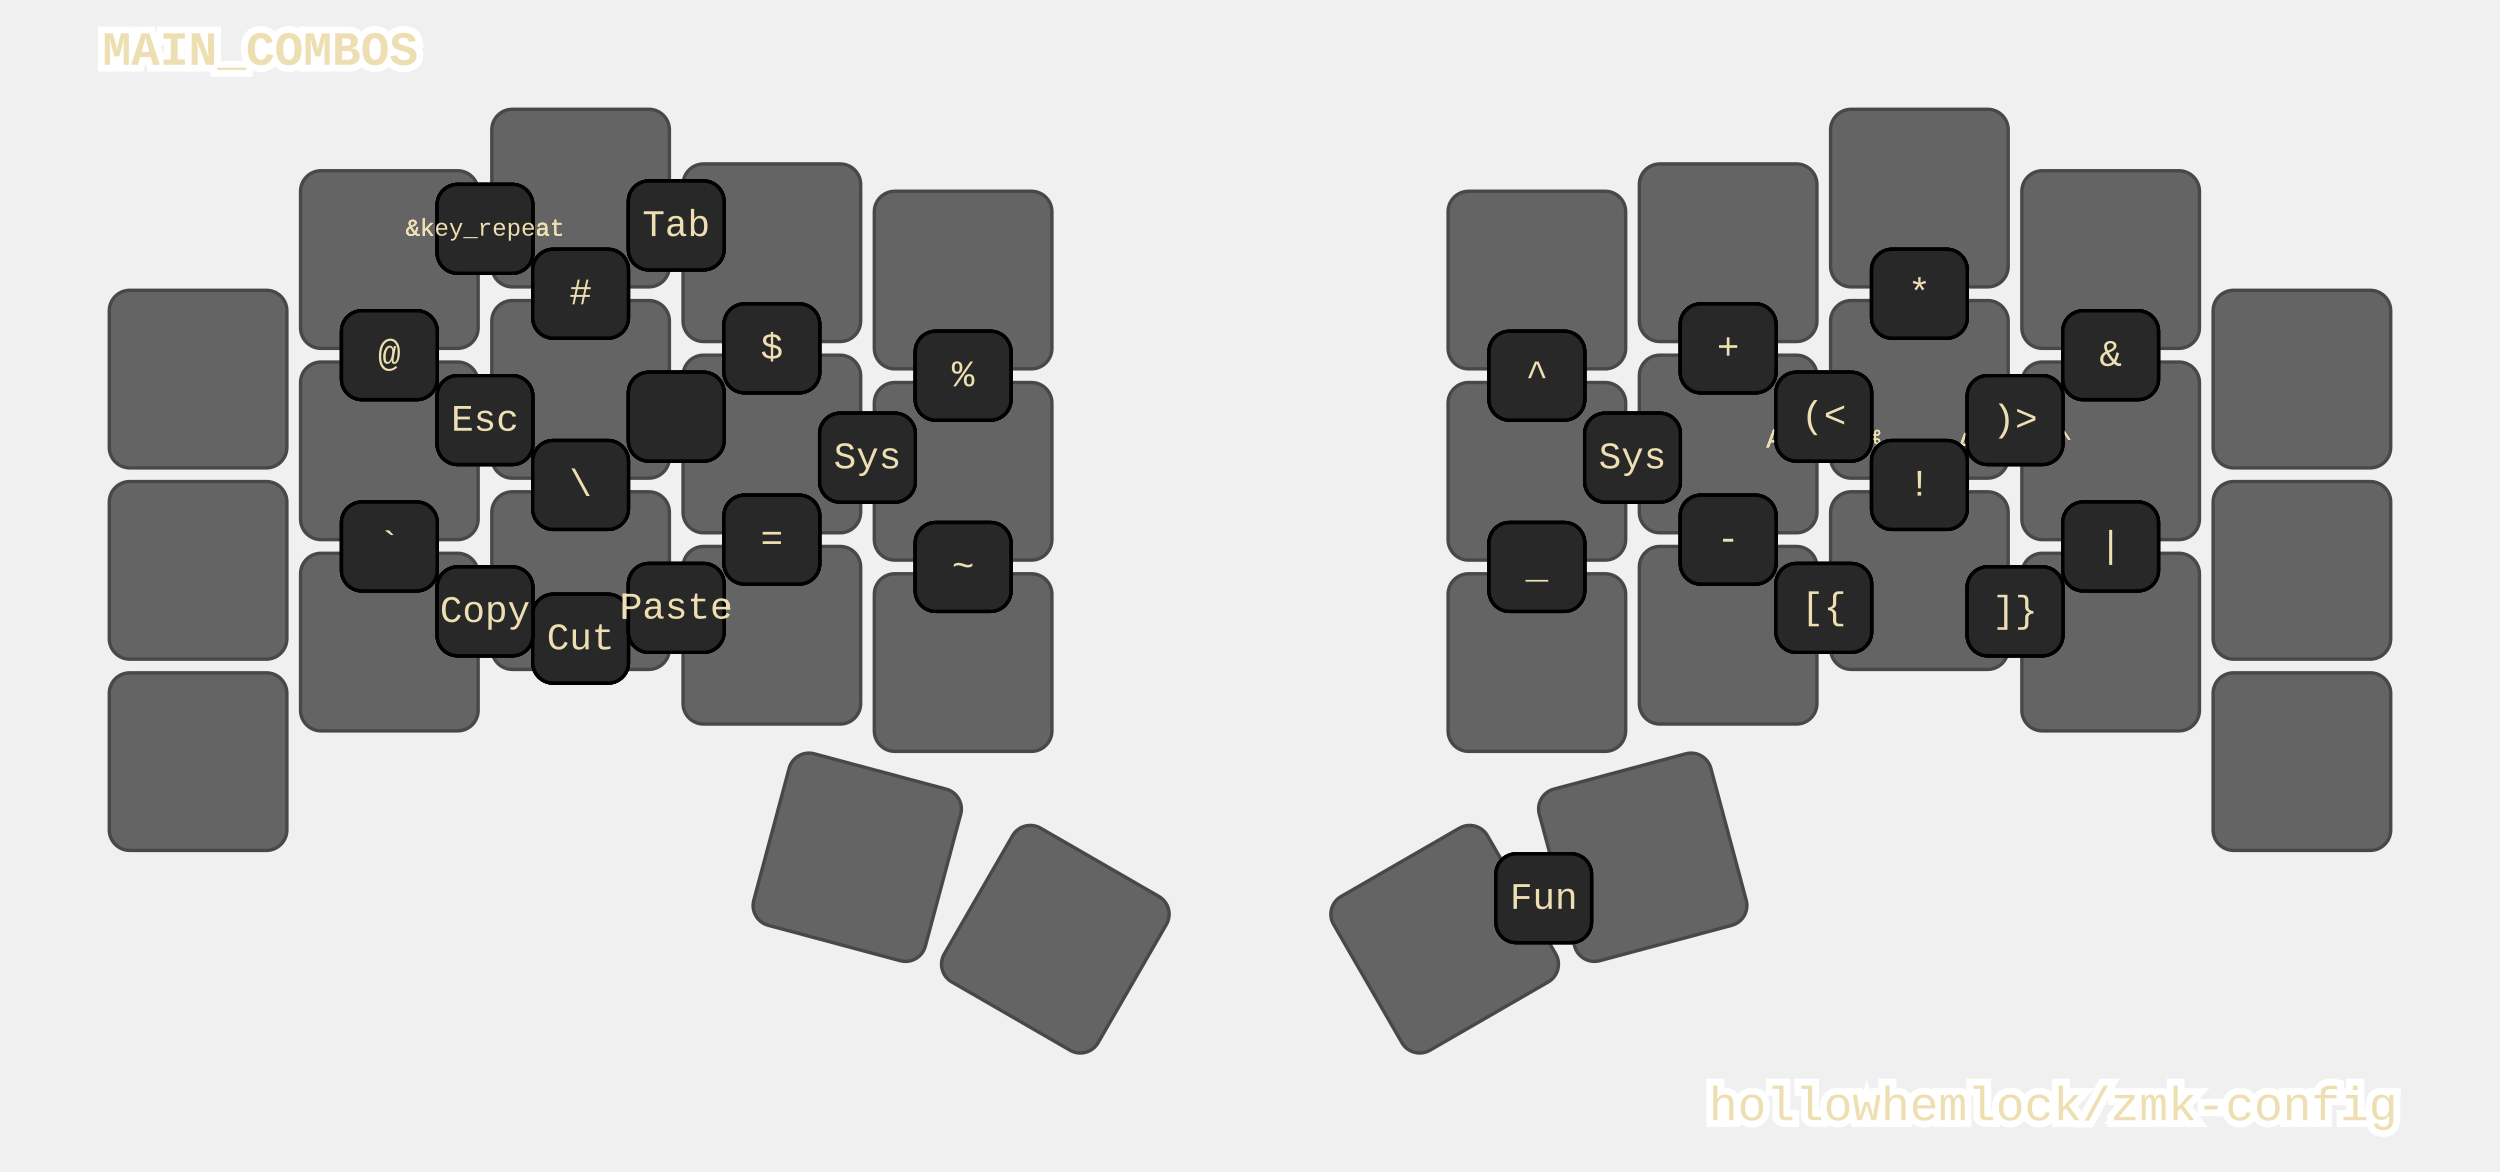
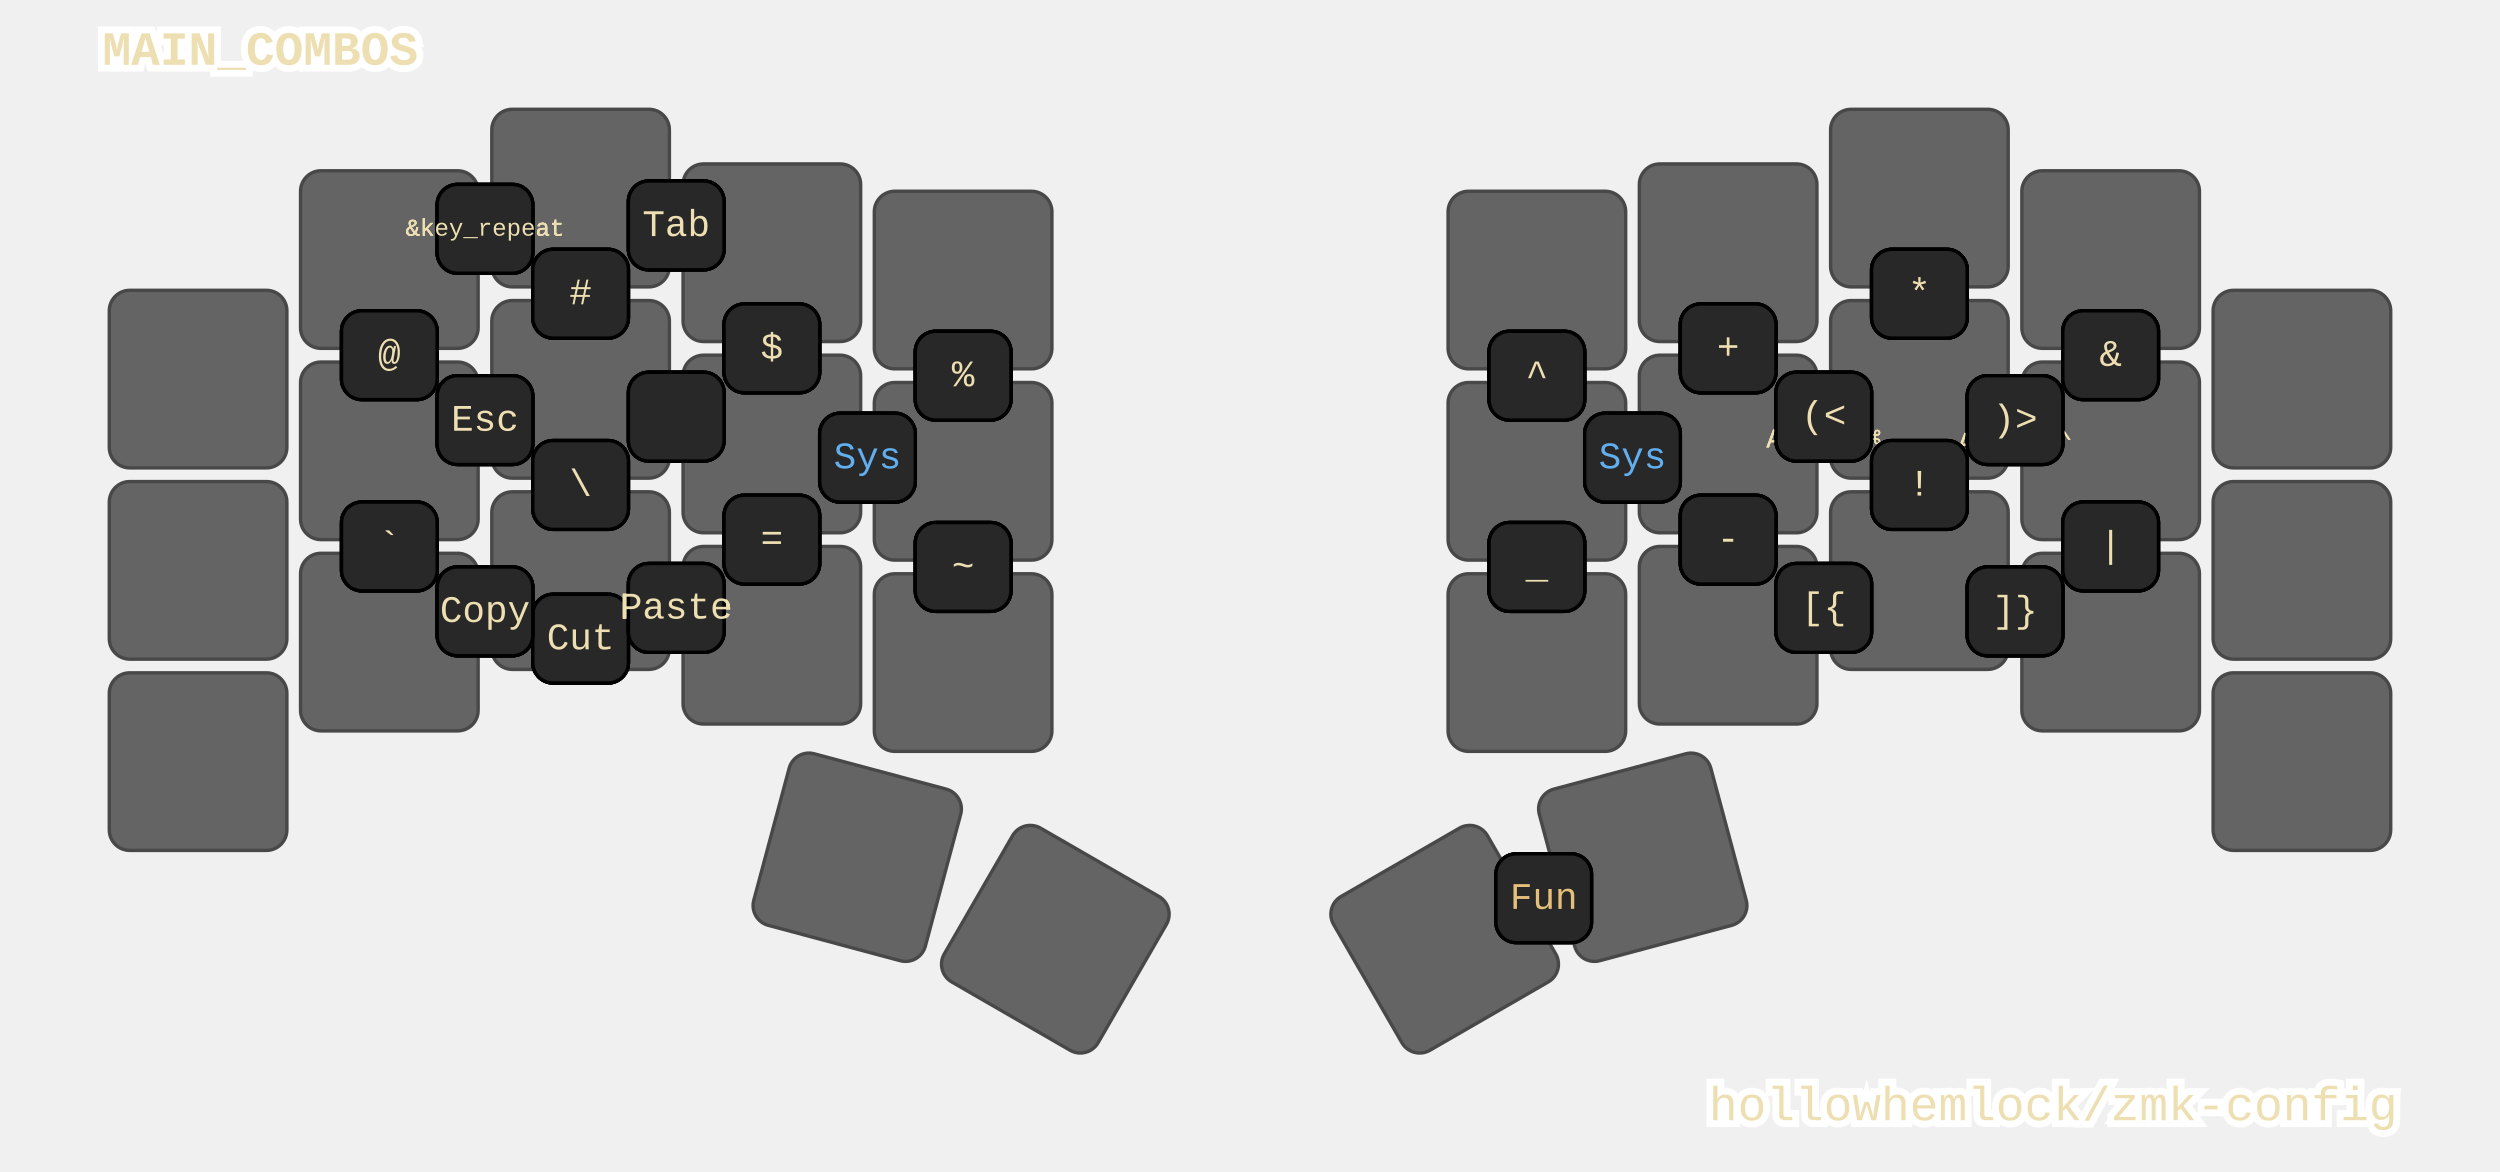
<svg xmlns="http://www.w3.org/2000/svg" xmlns:xlink="http://www.w3.org/1999/xlink" width="732" height="343" viewBox="0 0 732 343" class="keymap">
  <defs>/* start glyphs */
<svg id="mdi:bluetooth">
      <svg id="mdi-bluetooth" viewBox="0 0 24 24">
        <path d="M14.88,16.29L13,18.17V14.41M13,5.83L14.88,7.71L13,9.58M17.71,7.71L12,2H11V9.58L6.41,5L5,6.41L10.59,12L5,17.58L6.41,19L11,14.41V22H12L17.71,16.29L13.41,12L17.71,7.71Z" />
      </svg>
    </svg>
    <svg id="mdi:bluetooth-off">
      <svg id="mdi-bluetooth-off" viewBox="0 0 24 24">
        <path d="M13,5.83L14.88,7.71L13.28,9.31L14.69,10.72L17.71,7.7L12,2H11V7.03L13,9.03M5.41,4L4,5.41L10.59,12L5,17.59L6.41,19L11,14.41V22H12L16.29,17.71L18.59,20L20,18.59M13,18.17V14.41L14.88,16.29" />
      </svg>
    </svg>
    <svg id="mdi:keyboard-return">
      <svg id="mdi-keyboard-return" viewBox="0 0 24 24">
        <path d="M19,7V11H5.83L9.41,7.41L8,6L2,12L8,18L9.41,16.58L5.83,13H21V7H19Z" />
      </svg>
    </svg>
    <svg id="mdi:menu">
      <svg id="mdi-menu" viewBox="0 0 24 24">
        <path d="M3,6H21V8H3V6M3,11H21V13H3V11M3,16H21V18H3V16Z" />
      </svg>
    </svg>
    <svg id="mdi:pause">
      <svg id="mdi-pause" viewBox="0 0 24 24">
        <path d="M14,19H18V5H14M6,19H10V5H6V19Z" />
      </svg>
    </svg>
    <svg id="mdi:play-pause">
      <svg id="mdi-play-pause" viewBox="0 0 24 24">
        <path d="M3,5V19L11,12M13,19H16V5H13M18,5V19H21V5" />
      </svg>
    </svg>
    <svg id="mdi:progress-download">
      <svg id="mdi-progress-download" viewBox="0 0 24 24">
        <path d="M13,2.03C17.73,2.5 21.5,6.25 21.95,11C22.5,16.5 18.5,21.38 13,21.93V19.93C16.64,19.5 19.5,16.61 19.96,12.97C20.5,8.58 17.39,4.59 13,4.05V2.05L13,2.03M11,2.06V4.06C9.57,4.26 8.22,4.84 7.1,5.74L5.67,4.26C7.19,3 9.05,2.25 11,2.06M4.26,5.67L5.69,7.1C4.8,8.23 4.24,9.58 4.05,11H2.05C2.25,9.04 3,7.19 4.26,5.67M2.06,13H4.06C4.24,14.42 4.81,15.77 5.69,16.9L4.27,18.33C3.03,16.81 2.26,14.96 2.06,13M7.1,18.37C8.23,19.25 9.58,19.82 11,20V22C9.04,21.79 7.18,21 5.67,19.74L7.1,18.37M12,16.5L7.5,12H11V8H13V12H16.5L12,16.5Z" />
      </svg>
    </svg>
    <svg id="mdi:restart">
      <svg id="mdi-restart" viewBox="0 0 24 24">
        <path d="M12,4C14.1,4 16.1,4.8 17.6,6.3C20.7,9.4 20.7,14.5 17.6,17.6C15.8,19.5 13.3,20.2 10.9,19.9L11.4,17.9C13.1,18.1 14.9,17.5 16.2,16.2C18.5,13.9 18.5,10.1 16.2,7.7C15.1,6.6 13.5,6 12,6V10.6L7,5.6L12,0.6V4M6.3,17.6C3.7,15 3.3,11 5.1,7.9L6.6,9.4C5.5,11.6 5.9,14.4 7.8,16.2C8.3,16.7 8.9,17.1 9.6,17.4L9,19.4C8,19 7.1,18.4 6.3,17.6Z" />
      </svg>
    </svg>
    <svg id="mdi:skip-backward">
      <svg id="mdi-skip-backward" viewBox="0 0 24 24">
        <path d="M20,5V19L13,12M6,5V19H4V5M13,5V19L6,12" />
      </svg>
    </svg>
    <svg id="mdi:skip-forward">
      <svg id="mdi-skip-forward" viewBox="0 0 24 24">
        <path d="M4,5V19L11,12M18,5V19H20V5M11,5V19L18,12" />
      </svg>
    </svg>
    <svg id="mdi:usb">
      <svg id="mdi-usb" viewBox="0 0 24 24">
        <path d="M15,7V11H16V13H13V5H15L12,1L9,5H11V13H8V10.93C8.7,10.56 9.2,9.85 9.2,9C9.2,7.78 8.21,6.8 7,6.8C5.78,6.8 4.8,7.78 4.8,9C4.8,9.85 5.3,10.56 6,10.93V13A2,2 0 0,0 8,15H11V18.05C10.29,18.41 9.8,19.15 9.8,20A2.2,2.2 0 0,0 12,22.2A2.2,2.2 0 0,0 14.2,20C14.2,19.15 13.71,18.41 13,18.05V15H16A2,2 0 0,0 18,13V11H19V7H15Z" />
      </svg>
    </svg>
    <svg id="mdi:volume-high">
      <svg id="mdi-volume-high" viewBox="0 0 24 24">
        <path d="M14,3.23V5.29C16.89,6.15 19,8.83 19,12C19,15.17 16.89,17.84 14,18.7V20.77C18,19.86 21,16.28 21,12C21,7.72 18,4.14 14,3.23M16.5,12C16.5,10.23 15.5,8.71 14,7.97V16C15.5,15.29 16.5,13.76 16.5,12M3,9V15H7L12,20V4L7,9H3Z" />
      </svg>
    </svg>
    <svg id="mdi:volume-medium">
      <svg id="mdi-volume-medium" viewBox="0 0 24 24">
        <path d="M5,9V15H9L14,20V4L9,9M18.5,12C18.5,10.23 17.5,8.71 16,7.97V16C17.5,15.29 18.5,13.76 18.5,12Z" />
      </svg>
    </svg>
    <svg id="mdi:volume-off">
      <svg id="mdi-volume-off" viewBox="0 0 24 24">
        <path d="M12,4L9.91,6.09L12,8.18M4.27,3L3,4.27L7.73,9H3V15H7L12,20V13.27L16.25,17.53C15.58,18.04 14.83,18.46 14,18.7V20.77C15.38,20.45 16.63,19.82 17.68,18.96L19.73,21L21,19.73L12,10.73M19,12C19,12.94 18.8,13.82 18.46,14.64L19.97,16.15C20.62,14.91 21,13.5 21,12C21,7.72 18,4.14 14,3.23V5.29C16.89,6.15 19,8.83 19,12M16.5,12C16.5,10.23 15.5,8.71 14,7.97V10.18L16.45,12.63C16.5,12.43 16.5,12.21 16.5,12Z" />
      </svg>
    </svg>
  </defs>/* end glyphs */
<style>/* inherit to force styles through use tags */
svg path {
    fill: inherit;
}

/* font and background color specifications */
svg.keymap {
    font-family: SFMono-Regular,Consolas,Liberation Mono,Menlo,monospace;
    font-size: 14px;
    font-kerning: normal;
    text-rendering: optimizeLegibility;
    fill: #24292e;
}

/* default key styling */
rect.key {
    fill: #f6f8fa;
}

rect.key, rect.combo {
    stroke: #c9cccf;
    stroke-width: 1;
}

/* default key side styling, only used is draw_key_sides is set */
rect.side {
    filter: brightness(90%);
}

/* color accent for combo boxes */
rect.combo, rect.combo-separate {
    fill: #cdf;
}

/* color accent for held keys */
rect.held, rect.combo.held {
    fill: #fdd;
}

/* color accent for ghost (optional) keys */
rect.ghost, rect.combo.ghost {
    stroke-dasharray: 4, 4;
    stroke-width: 2;
}

text {
    text-anchor: middle;
    dominant-baseline: middle;
}

/* styling for layer labels */
text.label {
    font-weight: bold;
    text-anchor: start;
    stroke: white;
    stroke-width: 4;
    paint-order: stroke;
}

/* styling for optional footer */
text.footer {
    text-anchor: end;
    dominant-baseline: auto;
    stroke: white;
    stroke-width: 4;
    paint-order: stroke;
}

/* styling for combo tap, and key non-tap label text */
text.combo, text.hold, text.shifted, text.left, text.right {
    font-size: 11px;
}

text.hold {
    text-anchor: middle;
    dominant-baseline: auto;
}

text.shifted {
    text-anchor: middle;
    dominant-baseline: hanging;
}

text.left {
    text-anchor: start;
}

text.right {
    text-anchor: end;
}

text.layer-activator {
    text-decoration: underline;
}

/* styling for hold/shifted label text in combo box */
text.combo.hold, text.combo.shifted, text.combo.left, text.combo.right {
    font-size: 8px;
}

/* lighter symbol for transparent keys */
text.trans {
    fill: #7b7e81;
}

/* styling for combo dendrons */
path.combo {
    stroke-width: 1;
    stroke: gray;
    fill: none;
}

/* Start Tabler Icons Cleanup */
/* cannot use height/width with glyphs */
.icon-tabler &gt; path {
    fill: inherit;
    stroke: inherit;
    stroke-width: 2;
}
/* hide tabler's default box */
.icon-tabler &gt; path[stroke="none"][fill="none"] {
    visibility: hidden;
}
/* End Tabler Icons Cleanup */

@media (prefers-color-scheme: dark) {
svg.keymap { fill: #d1d6db; }
rect.key { fill: #3f4750; }
rect.key, rect.combo { stroke: #60666c; }
rect.combo, rect.combo-separate { fill: #1f3d7a; }
rect.held, rect.combo.held { fill: #854747; }
text.label, text.footer { stroke: black; }
text.trans { fill: #7e8184; }
path.combo { stroke: #7f7f7f; }

}
/*
 * merge_layers.py injects corner legends with these CSS classes:
 *   tl = top-left      (--tl layer, e.g. fun)
 *   tr = top-right     (--tr layer, e.g. sys)
 *   bl = bottom-left   (--bl layer, e.g. num)
 *   br = bottom-right  (--br layer, e.g. nav)
 *
 * Element types:
 *   text.tl   - text labels
 *   use.tl    - glyph icons (references defs section)
 *
 * Center layer (--center) uses keymap-drawer's built-in classes:
 *   text.tap, text.hold, text.shifted
 */
/* Key and combo background colors */
rect.key, rect.combo { fill: #282828; stroke: black; }
/* Background keys in combo layer - 30% transparent (70% opacity) */
.layer-MAIN_COMBOS rect.key { opacity: 0.7; }
/* Default text and glyph color */
text, use { fill: #eddfb1; }
/* Merged layer corner position colors */
text.tl, use.tl { fill: #e5c07b; }  /* top-left: function - yellow */
text.tr, use.tr { fill: #61afef; }  /* top-right: sys - blue */
text.bl, use.bl { fill: #98c379; }  /* bottom-left: numbers - green */
text.br, use.br { fill: #c678dd; }  /* bottom-right: nav - purple */
/* Held key text with layer colors */
text.held-tl { fill: #e5c07b; }  /* yellow */
text.held-tr { fill: #61afef; }  /* blue */
text.held-bl { fill: #98c379; }  /* green */
text.held-br { fill: #c678dd; }  /* purple */
/* Modifier keys - inherit default text color */
+ /* Layer activator keys colored to match their layer */
+ .layer-fun text, .layer-fun use { fill: #e5c07b; }  /* yellow */
+ .layer-sys text, .layer-sys use { fill: #61afef; }  /* blue */
+ .layer-num text, .layer-num use { fill: #98c379; }  /* green */
+ .layer-nav text, .layer-nav use { fill: #c678dd; }  /* purple */
</style>
  <g transform="translate(30, 0)" class="layer-MAIN_COMBOS">
    <text x="0" y="15" class="label" id="MAIN_COMBOS">MAIN_COMBOS</text>
    <g transform="translate(0, 30)">
      <g transform="translate(28, 81)" class="key keypos-0">
        <rect rx="6" ry="6" x="-26" y="-26" width="52" height="52" class="key" />
      </g>
      <g transform="translate(84, 46)" class="key keypos-1">
        <rect rx="6" ry="6" x="-26" y="-26" width="52" height="52" class="key" />
      </g>
      <g transform="translate(140, 28)" class="key keypos-2">
        <rect rx="6" ry="6" x="-26" y="-26" width="52" height="52" class="key" />
      </g>
      <g transform="translate(196, 44)" class="key keypos-3">
        <rect rx="6" ry="6" x="-26" y="-26" width="52" height="52" class="key" />
      </g>
      <g transform="translate(252, 52)" class="key keypos-4">
        <rect rx="6" ry="6" x="-26" y="-26" width="52" height="52" class="key" />
      </g>
      <g transform="translate(420, 52)" class="key keypos-5">
        <rect rx="6" ry="6" x="-26" y="-26" width="52" height="52" class="key" />
      </g>
      <g transform="translate(476, 44)" class="key keypos-6">
        <rect rx="6" ry="6" x="-26" y="-26" width="52" height="52" class="key" />
      </g>
      <g transform="translate(532, 28)" class="key keypos-7">
        <rect rx="6" ry="6" x="-26" y="-26" width="52" height="52" class="key" />
      </g>
      <g transform="translate(588, 46)" class="key keypos-8">
        <rect rx="6" ry="6" x="-26" y="-26" width="52" height="52" class="key" />
      </g>
      <g transform="translate(644, 81)" class="key keypos-9">
        <rect rx="6" ry="6" x="-26" y="-26" width="52" height="52" class="key" />
      </g>
      <g transform="translate(28, 137)" class="key keypos-10">
        <rect rx="6" ry="6" x="-26" y="-26" width="52" height="52" class="key" />
      </g>
      <g transform="translate(84, 102)" class="key keypos-11">
        <rect rx="6" ry="6" x="-26" y="-26" width="52" height="52" class="key" />
      </g>
      <g transform="translate(140, 84)" class="key keypos-12">
        <rect rx="6" ry="6" x="-26" y="-26" width="52" height="52" class="key" />
      </g>
      <g transform="translate(196, 100)" class="key keypos-13">
        <rect rx="6" ry="6" x="-26" y="-26" width="52" height="52" class="key" />
      </g>
      <g transform="translate(252, 108)" class="key keypos-14">
        <rect rx="6" ry="6" x="-26" y="-26" width="52" height="52" class="key" />
      </g>
      <g transform="translate(420, 108)" class="key keypos-15">
        <rect rx="6" ry="6" x="-26" y="-26" width="52" height="52" class="key" />
      </g>
      <g transform="translate(476, 100)" class="key keypos-16">
        <rect rx="6" ry="6" x="-26" y="-26" width="52" height="52" class="key" />
      </g>
      <g transform="translate(532, 84)" class="key keypos-17">
        <rect rx="6" ry="6" x="-26" y="-26" width="52" height="52" class="key" />
      </g>
      <g transform="translate(588, 102)" class="key keypos-18">
        <rect rx="6" ry="6" x="-26" y="-26" width="52" height="52" class="key" />
      </g>
      <g transform="translate(644, 137)" class="key keypos-19">
        <rect rx="6" ry="6" x="-26" y="-26" width="52" height="52" class="key" />
      </g>
      <g transform="translate(28, 193)" class="key keypos-20">
        <rect rx="6" ry="6" x="-26" y="-26" width="52" height="52" class="key" />
      </g>
      <g transform="translate(84, 158)" class="key keypos-21">
        <rect rx="6" ry="6" x="-26" y="-26" width="52" height="52" class="key" />
      </g>
      <g transform="translate(140, 140)" class="key keypos-22">
        <rect rx="6" ry="6" x="-26" y="-26" width="52" height="52" class="key" />
      </g>
      <g transform="translate(196, 156)" class="key keypos-23">
        <rect rx="6" ry="6" x="-26" y="-26" width="52" height="52" class="key" />
      </g>
      <g transform="translate(252, 164)" class="key keypos-24">
        <rect rx="6" ry="6" x="-26" y="-26" width="52" height="52" class="key" />
      </g>
      <g transform="translate(420, 164)" class="key keypos-25">
        <rect rx="6" ry="6" x="-26" y="-26" width="52" height="52" class="key" />
      </g>
      <g transform="translate(476, 156)" class="key keypos-26">
        <rect rx="6" ry="6" x="-26" y="-26" width="52" height="52" class="key" />
      </g>
      <g transform="translate(532, 140)" class="key keypos-27">
        <rect rx="6" ry="6" x="-26" y="-26" width="52" height="52" class="key" />
      </g>
      <g transform="translate(588, 158)" class="key keypos-28">
        <rect rx="6" ry="6" x="-26" y="-26" width="52" height="52" class="key" />
      </g>
      <g transform="translate(644, 193)" class="key keypos-29">
        <rect rx="6" ry="6" x="-26" y="-26" width="52" height="52" class="key" />
      </g>
      <g transform="translate(221, 221) rotate(15.0)" class="key keypos-30">
        <rect rx="6" ry="6" x="-26" y="-26" width="52" height="52" class="key" />
      </g>
      <g transform="translate(279, 245) rotate(30.0)" class="key keypos-31">
        <rect rx="6" ry="6" x="-26" y="-26" width="52" height="52" class="key" />
      </g>
      <g transform="translate(393, 245) rotate(-30.0)" class="key keypos-32">
        <rect rx="6" ry="6" x="-26" y="-26" width="52" height="52" class="key" />
      </g>
      <g transform="translate(451, 221) rotate(-15.0)" class="key keypos-33">
        <rect rx="6" ry="6" x="-26" y="-26" width="52" height="52" class="key" />
      </g>
-       <g class="combo layer combopos-0">
-         <rect rx="6" ry="6" x="210" y="91" width="28" height="26" class="combo layer" />
-         <text x="224" y="104" class="combo layer tap">Sys</text>
-       </g>
-       <g class="combo layer combopos-1">
-         <rect rx="6" ry="6" x="210" y="91" width="28" height="26" class="combo layer" />
-         <text x="224" y="104" class="combo layer tap">Sys</text>
-       </g>
-       <g class="combo layer combopos-2">
-         <rect rx="6" ry="6" x="210" y="91" width="28" height="26" class="combo layer" />
-         <text x="224" y="104" class="combo layer tap">Sys</text>
-       </g>
-       <g class="combo layer combopos-3">
-         <rect rx="6" ry="6" x="210" y="91" width="28" height="26" class="combo layer" />
-         <text x="224" y="104" class="combo layer tap">Sys</text>
-       </g>
-       <g class="combo layer combopos-4">
-         <rect rx="6" ry="6" x="434" y="91" width="28" height="26" class="combo layer" />
-         <text x="448" y="104" class="combo layer tap">Sys</text>
-       </g>
-       <g class="combo layer combopos-5">
-         <rect rx="6" ry="6" x="434" y="91" width="28" height="26" class="combo layer" />
-         <text x="448" y="104" class="combo layer tap">Sys</text>
-       </g>
-       <g class="combo layer combopos-6">
-         <rect rx="6" ry="6" x="434" y="91" width="28" height="26" class="combo layer" />
-         <text x="448" y="104" class="combo layer tap">Sys</text>
-       </g>
-       <g class="combo layer combopos-7">
-         <rect rx="6" ry="6" x="434" y="91" width="28" height="26" class="combo layer" />
-         <text x="448" y="104" class="combo layer tap">Sys</text>
+       <g class="combo layer-sys combopos-0">
+         <rect rx="6" ry="6" x="210" y="91" width="28" height="26" class="combo layer-sys" />
+         <text x="224" y="104" class="combo layer-sys tap">Sys</text>
+       </g>
+       <g class="combo layer-sys combopos-1">
+         <rect rx="6" ry="6" x="210" y="91" width="28" height="26" class="combo layer-sys" />
+         <text x="224" y="104" class="combo layer-sys tap">Sys</text>
+       </g>
+       <g class="combo layer-sys combopos-2">
+         <rect rx="6" ry="6" x="210" y="91" width="28" height="26" class="combo layer-sys" />
+         <text x="224" y="104" class="combo layer-sys tap">Sys</text>
+       </g>
+       <g class="combo layer-sys combopos-3">
+         <rect rx="6" ry="6" x="210" y="91" width="28" height="26" class="combo layer-sys" />
+         <text x="224" y="104" class="combo layer-sys tap">Sys</text>
+       </g>
+       <g class="combo layer-sys combopos-4">
+         <rect rx="6" ry="6" x="434" y="91" width="28" height="26" class="combo layer-sys" />
+         <text x="448" y="104" class="combo layer-sys tap">Sys</text>
+       </g>
+       <g class="combo layer-sys combopos-5">
+         <rect rx="6" ry="6" x="434" y="91" width="28" height="26" class="combo layer-sys" />
+         <text x="448" y="104" class="combo layer-sys tap">Sys</text>
+       </g>
+       <g class="combo layer-sys combopos-6">
+         <rect rx="6" ry="6" x="434" y="91" width="28" height="26" class="combo layer-sys" />
+         <text x="448" y="104" class="combo layer-sys tap">Sys</text>
+       </g>
+       <g class="combo layer-sys combopos-7">
+         <rect rx="6" ry="6" x="434" y="91" width="28" height="26" class="combo layer-sys" />
+         <text x="448" y="104" class="combo layer-sys tap">Sys</text>
      </g>
      <g class="combo combopos-8">
        <rect rx="6" ry="6" x="98" y="24" width="28" height="26" class="combo" />
        <text x="112" y="37" class="combo tap">
          <tspan style="font-size: 64%">&amp;key_repeat</tspan>
        </text>
      </g>
      <g class="combo combopos-9">
        <rect rx="6" ry="6" x="98" y="24" width="28" height="26" class="combo" />
        <text x="112" y="37" class="combo tap">
          <tspan style="font-size: 64%">&amp;key_repeat</tspan>
        </text>
      </g>
      <g class="combo combopos-10">
        <rect rx="6" ry="6" x="98" y="24" width="28" height="26" class="combo" />
        <text x="112" y="37" class="combo tap">
          <tspan style="font-size: 64%">&amp;key_repeat</tspan>
        </text>
      </g>
      <g class="combo combopos-11">
        <rect rx="6" ry="6" x="98" y="24" width="28" height="26" class="combo" />
        <text x="112" y="37" class="combo tap">
          <tspan style="font-size: 64%">&amp;key_repeat</tspan>
        </text>
      </g>
      <g class="combo combopos-12">
        <rect rx="6" ry="6" x="154" y="23" width="28" height="26" class="combo" />
        <text x="168" y="36" class="combo tap">Tab</text>
      </g>
      <g class="combo combopos-13">
        <rect rx="6" ry="6" x="154" y="23" width="28" height="26" class="combo" />
        <text x="168" y="36" class="combo tap">Tab</text>
      </g>
      <g class="combo combopos-14">
        <rect rx="6" ry="6" x="154" y="23" width="28" height="26" class="combo" />
        <text x="168" y="36" class="combo tap">Tab</text>
      </g>
      <g class="combo combopos-15">
        <rect rx="6" ry="6" x="154" y="23" width="28" height="26" class="combo" />
        <text x="168" y="36" class="combo tap">Tab</text>
      </g>
      <g class="combo combopos-16">
        <rect rx="6" ry="6" x="98" y="80" width="28" height="26" class="combo" />
        <text x="112" y="93" class="combo tap">Esc</text>
      </g>
      <g class="combo combopos-17">
        <rect rx="6" ry="6" x="98" y="80" width="28" height="26" class="combo" />
        <text x="112" y="93" class="combo tap">Esc</text>
      </g>
      <g class="combo combopos-18">
        <rect rx="6" ry="6" x="98" y="80" width="28" height="26" class="combo" />
        <text x="112" y="93" class="combo tap">Esc</text>
      </g>
      <g class="combo combopos-19">
        <rect rx="6" ry="6" x="98" y="80" width="28" height="26" class="combo" />
        <text x="112" y="93" class="combo tap">Esc</text>
      </g>
      <g class="combo combopos-20">
        <rect rx="6" ry="6" x="154" y="79" width="28" height="26" class="combo" />
        <use href="#mdi:keyboard-return" xlink:href="#mdi:keyboard-return" x="161" y="85" height="14" width="14.0" class="combo tap glyph mdi:keyboard-return" />
      </g>
      <g class="combo combopos-21">
        <rect rx="6" ry="6" x="154" y="79" width="28" height="26" class="combo" />
        <use href="#mdi:keyboard-return" xlink:href="#mdi:keyboard-return" x="161" y="85" height="14" width="14.0" class="combo tap glyph mdi:keyboard-return" />
      </g>
      <g class="combo combopos-22">
        <rect rx="6" ry="6" x="154" y="79" width="28" height="26" class="combo" />
        <use href="#mdi:keyboard-return" xlink:href="#mdi:keyboard-return" x="161" y="85" height="14" width="14.0" class="combo tap glyph mdi:keyboard-return" />
      </g>
      <g class="combo combopos-23">
        <rect rx="6" ry="6" x="154" y="79" width="28" height="26" class="combo" />
        <use href="#mdi:keyboard-return" xlink:href="#mdi:keyboard-return" x="161" y="85" height="14" width="14.0" class="combo tap glyph mdi:keyboard-return" />
      </g>
      <g class="combo combopos-24">
        <path d="M140,157 l-37,1" class="combo" />
        <path d="M140,157 l37,-1" class="combo" />
        <rect rx="6" ry="6" x="126" y="144" width="28" height="26" class="combo" />
        <text x="140" y="157" class="combo tap">Cut</text>
      </g>
      <g class="combo combopos-25">
        <path d="M140,157 l-37,1" class="combo" />
        <path d="M140,157 l37,-1" class="combo" />
        <rect rx="6" ry="6" x="126" y="144" width="28" height="26" class="combo" />
        <text x="140" y="157" class="combo tap">Cut</text>
      </g>
      <g class="combo combopos-26">
        <path d="M140,157 l-37,1" class="combo" />
        <path d="M140,157 l37,-1" class="combo" />
        <rect rx="6" ry="6" x="126" y="144" width="28" height="26" class="combo" />
        <text x="140" y="157" class="combo tap">Cut</text>
      </g>
      <g class="combo combopos-27">
        <path d="M140,157 l-37,1" class="combo" />
        <path d="M140,157 l37,-1" class="combo" />
        <rect rx="6" ry="6" x="126" y="144" width="28" height="26" class="combo" />
        <text x="140" y="157" class="combo tap">Cut</text>
      </g>
      <g class="combo combopos-28">
        <rect rx="6" ry="6" x="98" y="136" width="28" height="26" class="combo" />
        <text x="112" y="149" class="combo tap">Copy</text>
      </g>
      <g class="combo combopos-29">
        <rect rx="6" ry="6" x="98" y="136" width="28" height="26" class="combo" />
        <text x="112" y="149" class="combo tap">Copy</text>
      </g>
      <g class="combo combopos-30">
        <rect rx="6" ry="6" x="98" y="136" width="28" height="26" class="combo" />
        <text x="112" y="149" class="combo tap">Copy</text>
      </g>
      <g class="combo combopos-31">
        <rect rx="6" ry="6" x="98" y="136" width="28" height="26" class="combo" />
        <text x="112" y="149" class="combo tap">Copy</text>
      </g>
      <g class="combo combopos-32">
        <rect rx="6" ry="6" x="154" y="135" width="28" height="26" class="combo" />
        <text x="168" y="148" class="combo tap">Paste</text>
      </g>
      <g class="combo combopos-33">
        <rect rx="6" ry="6" x="154" y="135" width="28" height="26" class="combo" />
        <text x="168" y="148" class="combo tap">Paste</text>
      </g>
      <g class="combo combopos-34">
        <rect rx="6" ry="6" x="154" y="135" width="28" height="26" class="combo" />
        <text x="168" y="148" class="combo tap">Paste</text>
      </g>
      <g class="combo combopos-35">
        <rect rx="6" ry="6" x="154" y="135" width="28" height="26" class="combo" />
        <text x="168" y="148" class="combo tap">Paste</text>
      </g>
      <g class="combo combopos-36">
        <rect rx="6" ry="6" x="490" y="79" width="28" height="26" class="combo" />
        <text x="504" y="92" class="combo tap">(</text>
        <text x="504" y="101" class="combo hold">AltGr+⌘</text>
      </g>
      <g class="combo combopos-37">
        <rect rx="6" ry="6" x="490" y="79" width="28" height="26" class="combo" />
        <text x="504" y="92" class="combo tap">(</text>
        <text x="504" y="101" class="combo hold">AltGr+⌘</text>
      </g>
      <g class="combo combopos-38">
        <rect rx="6" ry="6" x="490" y="79" width="28" height="26" class="combo" />
        <text x="504" y="92" class="combo tap">(</text>
        <text x="504" y="101" class="combo hold">AltGr+⌘</text>
      </g>
      <g class="combo combopos-39">
        <rect rx="6" ry="6" x="546" y="80" width="28" height="26" class="combo" />
        <text x="560" y="93" class="combo tap">)</text>
        <text x="560" y="102" class="combo hold">AltGr+⌃</text>
      </g>
      <g class="combo combopos-40">
        <rect rx="6" ry="6" x="546" y="80" width="28" height="26" class="combo" />
        <text x="560" y="93" class="combo tap">)</text>
        <text x="560" y="102" class="combo hold">AltGr+⌃</text>
      </g>
      <g class="combo combopos-41">
        <rect rx="6" ry="6" x="546" y="80" width="28" height="26" class="combo" />
        <text x="560" y="93" class="combo tap">)</text>
        <text x="560" y="102" class="combo hold">AltGr+⌃</text>
      </g>
      <g class="combo combopos-42">
        <rect rx="6" ry="6" x="490" y="79" width="28" height="26" class="combo" />
        <text x="504" y="92" class="combo tap">(&lt;</text>
      </g>
      <g class="combo combopos-43">
        <rect rx="6" ry="6" x="546" y="80" width="28" height="26" class="combo" />
        <text x="560" y="93" class="combo tap">)&gt;</text>
      </g>
      <g class="combo combopos-44">
        <rect rx="6" ry="6" x="490" y="135" width="28" height="26" class="combo" />
        <text x="504" y="148" class="combo tap">[</text>
      </g>
      <g class="combo combopos-45">
        <rect rx="6" ry="6" x="490" y="135" width="28" height="26" class="combo" />
        <text x="504" y="148" class="combo tap">[</text>
      </g>
      <g class="combo combopos-46">
        <rect rx="6" ry="6" x="490" y="135" width="28" height="26" class="combo" />
        <text x="504" y="148" class="combo tap">[</text>
      </g>
      <g class="combo combopos-47">
        <rect rx="6" ry="6" x="546" y="136" width="28" height="26" class="combo" />
        <text x="560" y="149" class="combo tap">]</text>
      </g>
      <g class="combo combopos-48">
        <rect rx="6" ry="6" x="546" y="136" width="28" height="26" class="combo" />
        <text x="560" y="149" class="combo tap">]</text>
      </g>
      <g class="combo combopos-49">
        <rect rx="6" ry="6" x="546" y="136" width="28" height="26" class="combo" />
        <text x="560" y="149" class="combo tap">]</text>
      </g>
      <g class="combo combopos-50">
        <rect rx="6" ry="6" x="490" y="135" width="28" height="26" class="combo" />
        <text x="504" y="148" class="combo tap">[{</text>
      </g>
      <g class="combo combopos-51">
        <rect rx="6" ry="6" x="546" y="136" width="28" height="26" class="combo" />
        <text x="560" y="149" class="combo tap">]}</text>
      </g>
-       <g class="combo layer combopos-52">
-         <rect rx="6" ry="6" x="408" y="220" width="28" height="26" class="combo layer" />
-         <text x="422" y="233" class="combo layer tap">Fun</text>
-       </g>
-       <g class="combo layer combopos-53">
-         <rect rx="6" ry="6" x="408" y="220" width="28" height="26" class="combo layer" />
-         <text x="422" y="233" class="combo layer tap">Fun</text>
-       </g>
-       <g class="combo layer combopos-54">
-         <rect rx="6" ry="6" x="408" y="220" width="28" height="26" class="combo layer" />
-         <text x="422" y="233" class="combo layer tap">Fun</text>
+       <g class="combo layer-fun combopos-52">
+         <rect rx="6" ry="6" x="408" y="220" width="28" height="26" class="combo layer-fun" />
+         <text x="422" y="233" class="combo layer-fun tap">Fun</text>
+       </g>
+       <g class="combo layer-fun combopos-53">
+         <rect rx="6" ry="6" x="408" y="220" width="28" height="26" class="combo layer-fun" />
+         <text x="422" y="233" class="combo layer-fun tap">Fun</text>
+       </g>
+       <g class="combo layer-fun combopos-54">
+         <rect rx="6" ry="6" x="408" y="220" width="28" height="26" class="combo layer-fun" />
+         <text x="422" y="233" class="combo layer-fun tap">Fun</text>
      </g>
      <g class="combo combopos-55">
        <rect rx="6" ry="6" x="70" y="61" width="28" height="26" class="combo" />
        <text x="84" y="74" class="combo tap">@</text>
      </g>
      <g class="combo combopos-56">
        <rect rx="6" ry="6" x="70" y="61" width="28" height="26" class="combo" />
        <text x="84" y="74" class="combo tap">@</text>
      </g>
      <g class="combo combopos-57">
        <rect rx="6" ry="6" x="70" y="61" width="28" height="26" class="combo" />
        <text x="84" y="74" class="combo tap">@</text>
      </g>
      <g class="combo combopos-58">
        <rect rx="6" ry="6" x="70" y="61" width="28" height="26" class="combo" />
        <text x="84" y="74" class="combo tap">@</text>
      </g>
      <g class="combo combopos-59">
        <rect rx="6" ry="6" x="126" y="43" width="28" height="26" class="combo" />
        <text x="140" y="56" class="combo tap">#</text>
      </g>
      <g class="combo combopos-60">
        <rect rx="6" ry="6" x="126" y="43" width="28" height="26" class="combo" />
        <text x="140" y="56" class="combo tap">#</text>
      </g>
      <g class="combo combopos-61">
        <rect rx="6" ry="6" x="126" y="43" width="28" height="26" class="combo" />
        <text x="140" y="56" class="combo tap">#</text>
      </g>
      <g class="combo combopos-62">
        <rect rx="6" ry="6" x="126" y="43" width="28" height="26" class="combo" />
        <text x="140" y="56" class="combo tap">#</text>
      </g>
      <g class="combo combopos-63">
        <rect rx="6" ry="6" x="182" y="59" width="28" height="26" class="combo" />
        <text x="196" y="72" class="combo tap">$</text>
      </g>
      <g class="combo combopos-64">
        <rect rx="6" ry="6" x="182" y="59" width="28" height="26" class="combo" />
        <text x="196" y="72" class="combo tap">$</text>
      </g>
      <g class="combo combopos-65">
        <rect rx="6" ry="6" x="182" y="59" width="28" height="26" class="combo" />
        <text x="196" y="72" class="combo tap">$</text>
      </g>
      <g class="combo combopos-66">
        <rect rx="6" ry="6" x="182" y="59" width="28" height="26" class="combo" />
        <text x="196" y="72" class="combo tap">$</text>
      </g>
      <g class="combo combopos-67">
        <rect rx="6" ry="6" x="238" y="67" width="28" height="26" class="combo" />
        <text x="252" y="80" class="combo tap">%</text>
      </g>
      <g class="combo combopos-68">
        <rect rx="6" ry="6" x="238" y="67" width="28" height="26" class="combo" />
        <text x="252" y="80" class="combo tap">%</text>
      </g>
      <g class="combo combopos-69">
        <rect rx="6" ry="6" x="238" y="67" width="28" height="26" class="combo" />
        <text x="252" y="80" class="combo tap">%</text>
      </g>
      <g class="combo combopos-70">
        <rect rx="6" ry="6" x="238" y="67" width="28" height="26" class="combo" />
        <text x="252" y="80" class="combo tap">%</text>
      </g>
      <g class="combo combopos-71">
        <rect rx="6" ry="6" x="406" y="67" width="28" height="26" class="combo" />
        <text x="420" y="80" class="combo tap">^</text>
      </g>
      <g class="combo combopos-72">
        <rect rx="6" ry="6" x="406" y="67" width="28" height="26" class="combo" />
        <text x="420" y="80" class="combo tap">^</text>
      </g>
      <g class="combo combopos-73">
        <rect rx="6" ry="6" x="406" y="67" width="28" height="26" class="combo" />
        <text x="420" y="80" class="combo tap">^</text>
      </g>
      <g class="combo combopos-74">
        <rect rx="6" ry="6" x="406" y="67" width="28" height="26" class="combo" />
        <text x="420" y="80" class="combo tap">^</text>
      </g>
      <g class="combo combopos-75">
        <rect rx="6" ry="6" x="462" y="59" width="28" height="26" class="combo" />
        <text x="476" y="72" class="combo tap">+</text>
      </g>
      <g class="combo combopos-76">
        <rect rx="6" ry="6" x="462" y="59" width="28" height="26" class="combo" />
        <text x="476" y="72" class="combo tap">+</text>
      </g>
      <g class="combo combopos-77">
        <rect rx="6" ry="6" x="462" y="59" width="28" height="26" class="combo" />
        <text x="476" y="72" class="combo tap">+</text>
      </g>
      <g class="combo combopos-78">
        <rect rx="6" ry="6" x="462" y="59" width="28" height="26" class="combo" />
        <text x="476" y="72" class="combo tap">+</text>
      </g>
      <g class="combo combopos-79">
        <rect rx="6" ry="6" x="518" y="43" width="28" height="26" class="combo" />
        <text x="532" y="56" class="combo tap">*</text>
      </g>
      <g class="combo combopos-80">
        <rect rx="6" ry="6" x="518" y="43" width="28" height="26" class="combo" />
        <text x="532" y="56" class="combo tap">*</text>
      </g>
      <g class="combo combopos-81">
        <rect rx="6" ry="6" x="518" y="43" width="28" height="26" class="combo" />
        <text x="532" y="56" class="combo tap">*</text>
      </g>
      <g class="combo combopos-82">
        <rect rx="6" ry="6" x="518" y="43" width="28" height="26" class="combo" />
        <text x="532" y="56" class="combo tap">*</text>
      </g>
      <g class="combo combopos-83">
        <rect rx="6" ry="6" x="574" y="61" width="28" height="26" class="combo" />
        <text x="588" y="74" class="combo tap">&amp;</text>
      </g>
      <g class="combo combopos-84">
        <rect rx="6" ry="6" x="574" y="61" width="28" height="26" class="combo" />
        <text x="588" y="74" class="combo tap">&amp;</text>
      </g>
      <g class="combo combopos-85">
        <rect rx="6" ry="6" x="574" y="61" width="28" height="26" class="combo" />
        <text x="588" y="74" class="combo tap">&amp;</text>
      </g>
      <g class="combo combopos-86">
        <rect rx="6" ry="6" x="574" y="61" width="28" height="26" class="combo" />
        <text x="588" y="74" class="combo tap">&amp;</text>
      </g>
      <g class="combo combopos-87">
        <rect rx="6" ry="6" x="70" y="117" width="28" height="26" class="combo" />
        <text x="84" y="130" class="combo tap">`</text>
      </g>
      <g class="combo combopos-88">
        <rect rx="6" ry="6" x="70" y="117" width="28" height="26" class="combo" />
        <text x="84" y="130" class="combo tap">`</text>
      </g>
      <g class="combo combopos-89">
        <rect rx="6" ry="6" x="70" y="117" width="28" height="26" class="combo" />
        <text x="84" y="130" class="combo tap">`</text>
      </g>
      <g class="combo combopos-90">
        <rect rx="6" ry="6" x="70" y="117" width="28" height="26" class="combo" />
        <text x="84" y="130" class="combo tap">`</text>
      </g>
      <g class="combo combopos-91">
        <rect rx="6" ry="6" x="126" y="99" width="28" height="26" class="combo" />
        <text x="140" y="112" class="combo tap">\</text>
      </g>
      <g class="combo combopos-92">
        <rect rx="6" ry="6" x="126" y="99" width="28" height="26" class="combo" />
        <text x="140" y="112" class="combo tap">\</text>
      </g>
      <g class="combo combopos-93">
        <rect rx="6" ry="6" x="126" y="99" width="28" height="26" class="combo" />
        <text x="140" y="112" class="combo tap">\</text>
      </g>
      <g class="combo combopos-94">
        <rect rx="6" ry="6" x="126" y="99" width="28" height="26" class="combo" />
        <text x="140" y="112" class="combo tap">\</text>
      </g>
      <g class="combo combopos-95">
        <rect rx="6" ry="6" x="182" y="115" width="28" height="26" class="combo" />
        <text x="196" y="128" class="combo tap">=</text>
      </g>
      <g class="combo combopos-96">
        <rect rx="6" ry="6" x="182" y="115" width="28" height="26" class="combo" />
        <text x="196" y="128" class="combo tap">=</text>
      </g>
      <g class="combo combopos-97">
        <rect rx="6" ry="6" x="182" y="115" width="28" height="26" class="combo" />
        <text x="196" y="128" class="combo tap">=</text>
      </g>
      <g class="combo combopos-98">
        <rect rx="6" ry="6" x="182" y="115" width="28" height="26" class="combo" />
        <text x="196" y="128" class="combo tap">=</text>
      </g>
      <g class="combo combopos-99">
        <rect rx="6" ry="6" x="238" y="123" width="28" height="26" class="combo" />
        <text x="252" y="136" class="combo tap">~</text>
      </g>
      <g class="combo combopos-100">
        <rect rx="6" ry="6" x="238" y="123" width="28" height="26" class="combo" />
        <text x="252" y="136" class="combo tap">~</text>
      </g>
      <g class="combo combopos-101">
        <rect rx="6" ry="6" x="238" y="123" width="28" height="26" class="combo" />
        <text x="252" y="136" class="combo tap">~</text>
      </g>
      <g class="combo combopos-102">
        <rect rx="6" ry="6" x="238" y="123" width="28" height="26" class="combo" />
        <text x="252" y="136" class="combo tap">~</text>
      </g>
      <g class="combo combopos-103">
        <rect rx="6" ry="6" x="406" y="123" width="28" height="26" class="combo" />
        <text x="420" y="136" class="combo tap">_</text>
      </g>
      <g class="combo combopos-104">
        <rect rx="6" ry="6" x="406" y="123" width="28" height="26" class="combo" />
        <text x="420" y="136" class="combo tap">_</text>
      </g>
      <g class="combo combopos-105">
        <rect rx="6" ry="6" x="406" y="123" width="28" height="26" class="combo" />
        <text x="420" y="136" class="combo tap">_</text>
      </g>
      <g class="combo combopos-106">
        <rect rx="6" ry="6" x="406" y="123" width="28" height="26" class="combo" />
        <text x="420" y="136" class="combo tap">_</text>
      </g>
      <g class="combo combopos-107">
        <rect rx="6" ry="6" x="462" y="115" width="28" height="26" class="combo" />
        <text x="476" y="128" class="combo tap">-</text>
      </g>
      <g class="combo combopos-108">
        <rect rx="6" ry="6" x="462" y="115" width="28" height="26" class="combo" />
        <text x="476" y="128" class="combo tap">-</text>
      </g>
      <g class="combo combopos-109">
        <rect rx="6" ry="6" x="462" y="115" width="28" height="26" class="combo" />
        <text x="476" y="128" class="combo tap">-</text>
      </g>
      <g class="combo combopos-110">
        <rect rx="6" ry="6" x="462" y="115" width="28" height="26" class="combo" />
        <text x="476" y="128" class="combo tap">-</text>
      </g>
      <g class="combo combopos-111">
        <rect rx="6" ry="6" x="518" y="99" width="28" height="26" class="combo" />
        <text x="532" y="112" class="combo tap">!</text>
      </g>
      <g class="combo combopos-112">
        <rect rx="6" ry="6" x="518" y="99" width="28" height="26" class="combo" />
        <text x="532" y="112" class="combo tap">!</text>
      </g>
      <g class="combo combopos-113">
        <rect rx="6" ry="6" x="518" y="99" width="28" height="26" class="combo" />
        <text x="532" y="112" class="combo tap">!</text>
      </g>
      <g class="combo combopos-114">
        <rect rx="6" ry="6" x="518" y="99" width="28" height="26" class="combo" />
        <text x="532" y="112" class="combo tap">!</text>
      </g>
      <g class="combo combopos-115">
        <rect rx="6" ry="6" x="574" y="117" width="28" height="26" class="combo" />
        <text x="588" y="130" class="combo tap">|</text>
      </g>
      <g class="combo combopos-116">
        <rect rx="6" ry="6" x="574" y="117" width="28" height="26" class="combo" />
        <text x="588" y="130" class="combo tap">|</text>
      </g>
      <g class="combo combopos-117">
        <rect rx="6" ry="6" x="574" y="117" width="28" height="26" class="combo" />
        <text x="588" y="130" class="combo tap">|</text>
      </g>
      <g class="combo combopos-118">
        <rect rx="6" ry="6" x="574" y="117" width="28" height="26" class="combo" />
        <text x="588" y="130" class="combo tap">|</text>
      </g>
    </g>
  </g>
  <text x="702.0" y="328.0" class="footer">hollowhemlock/zmk-config</text>
</svg>
